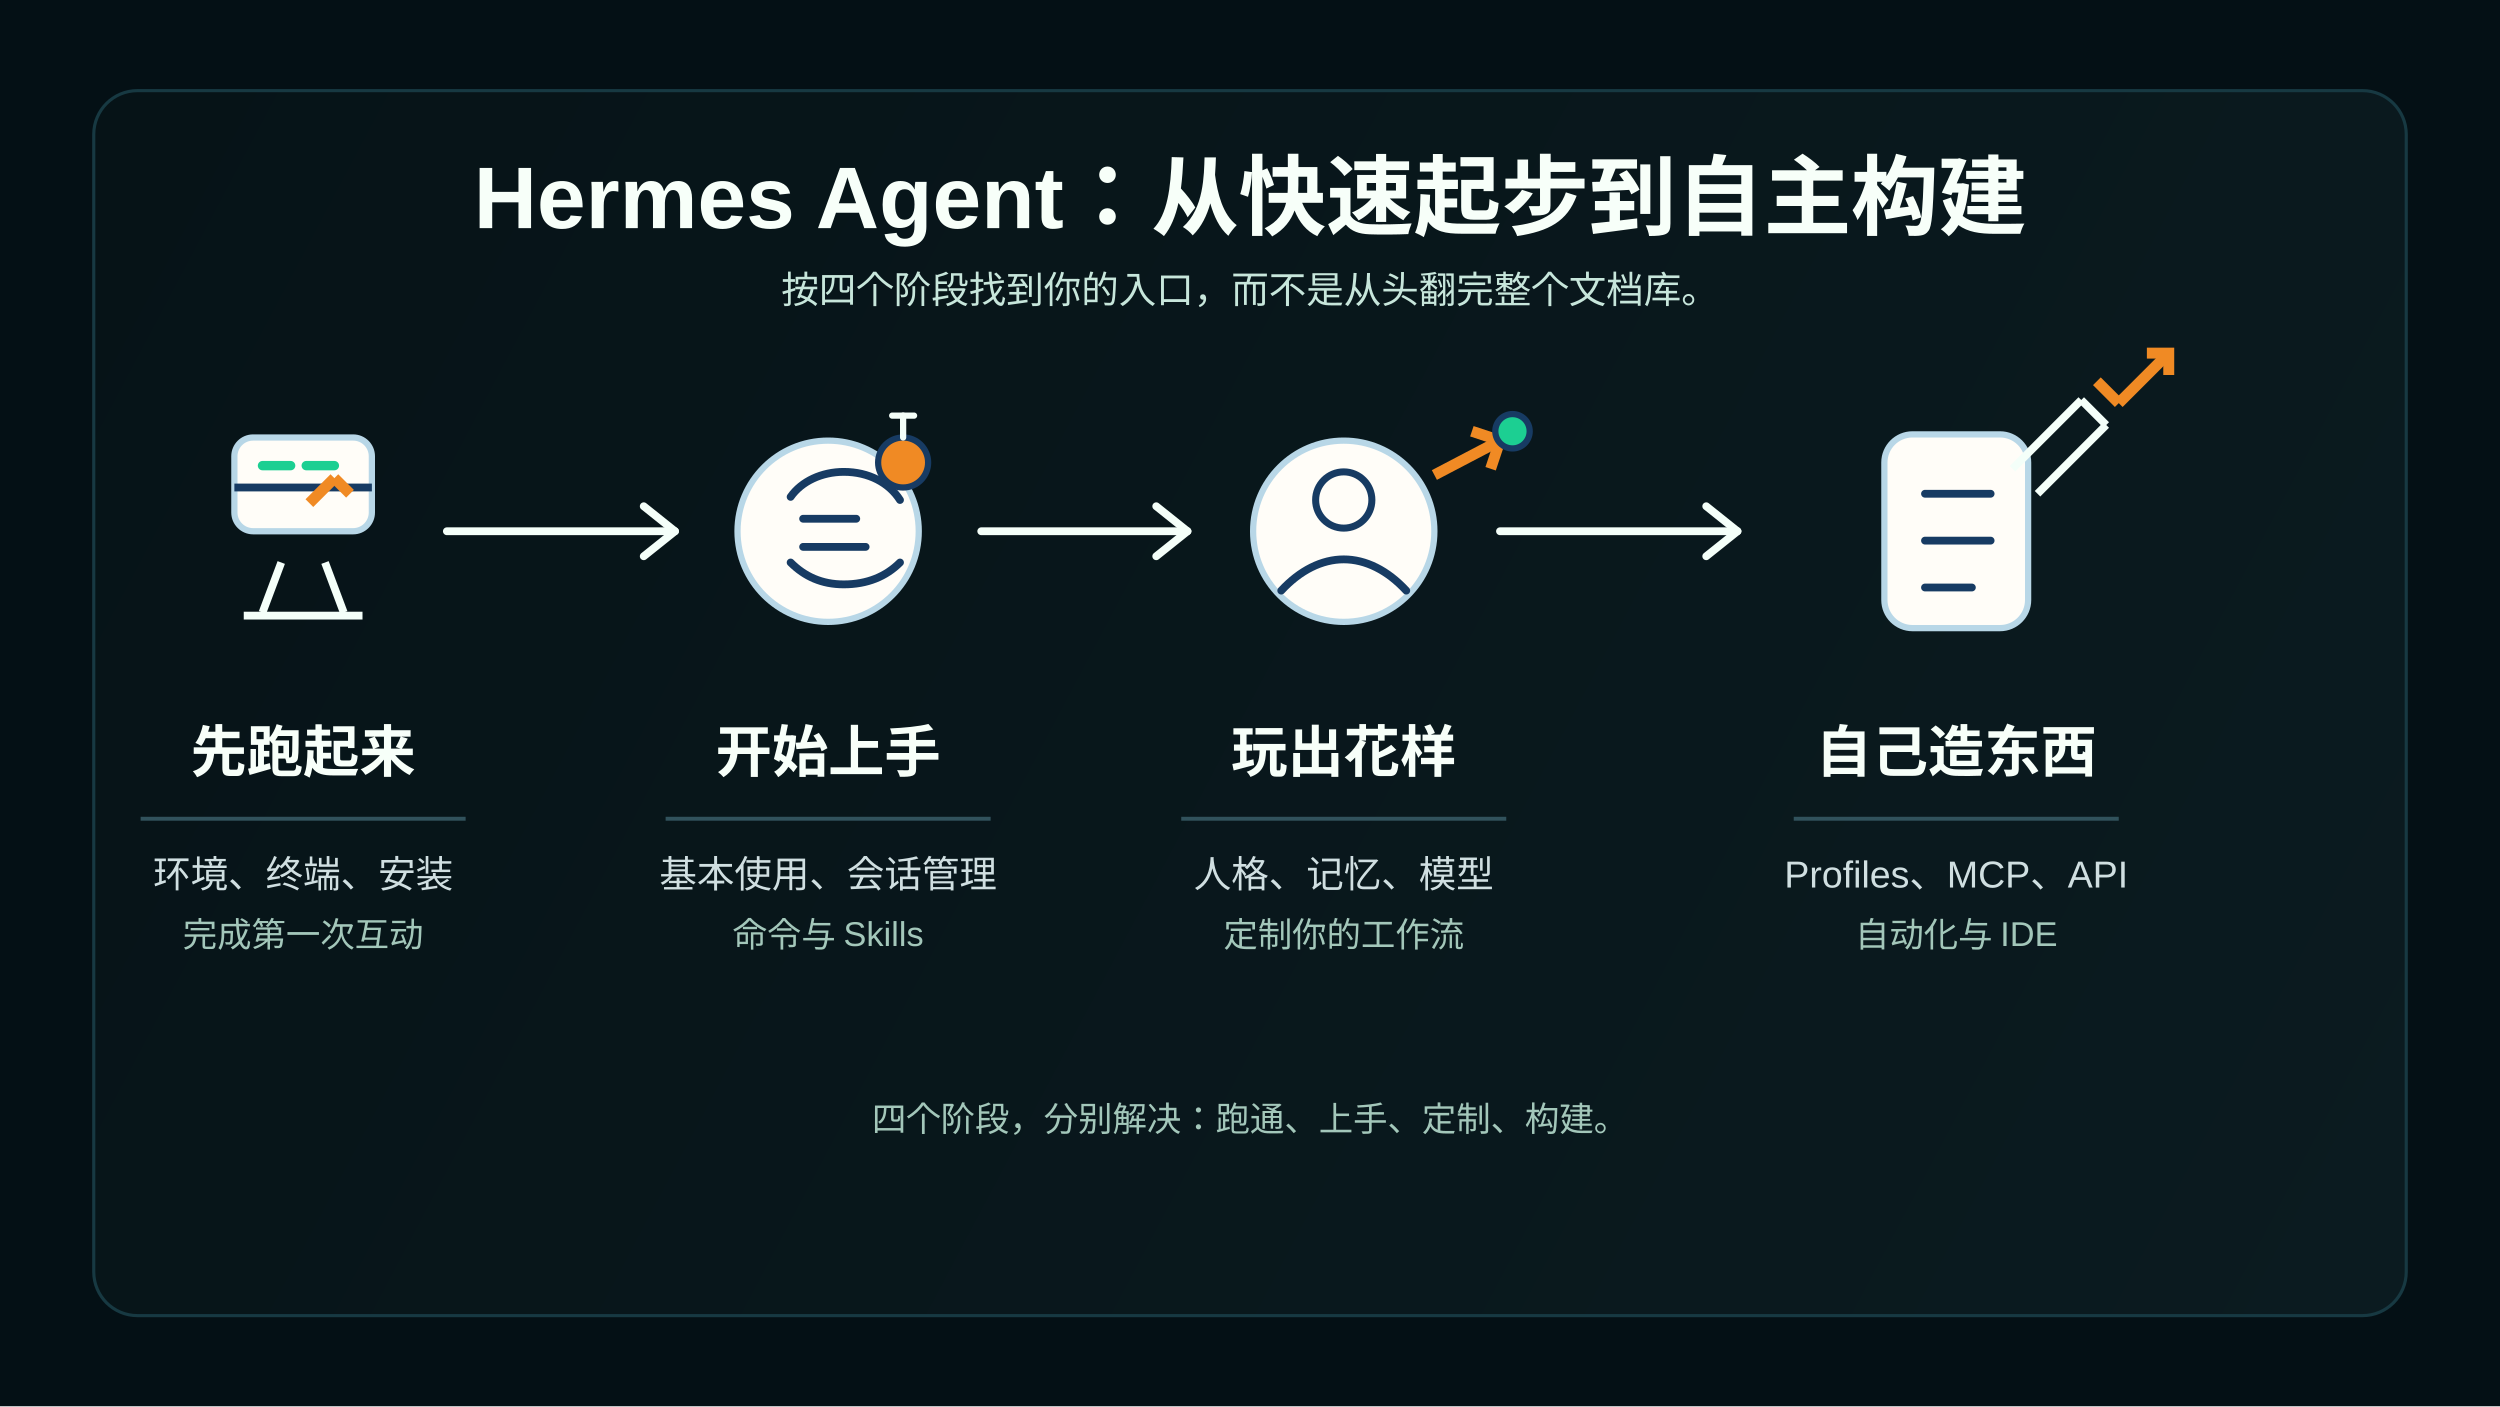
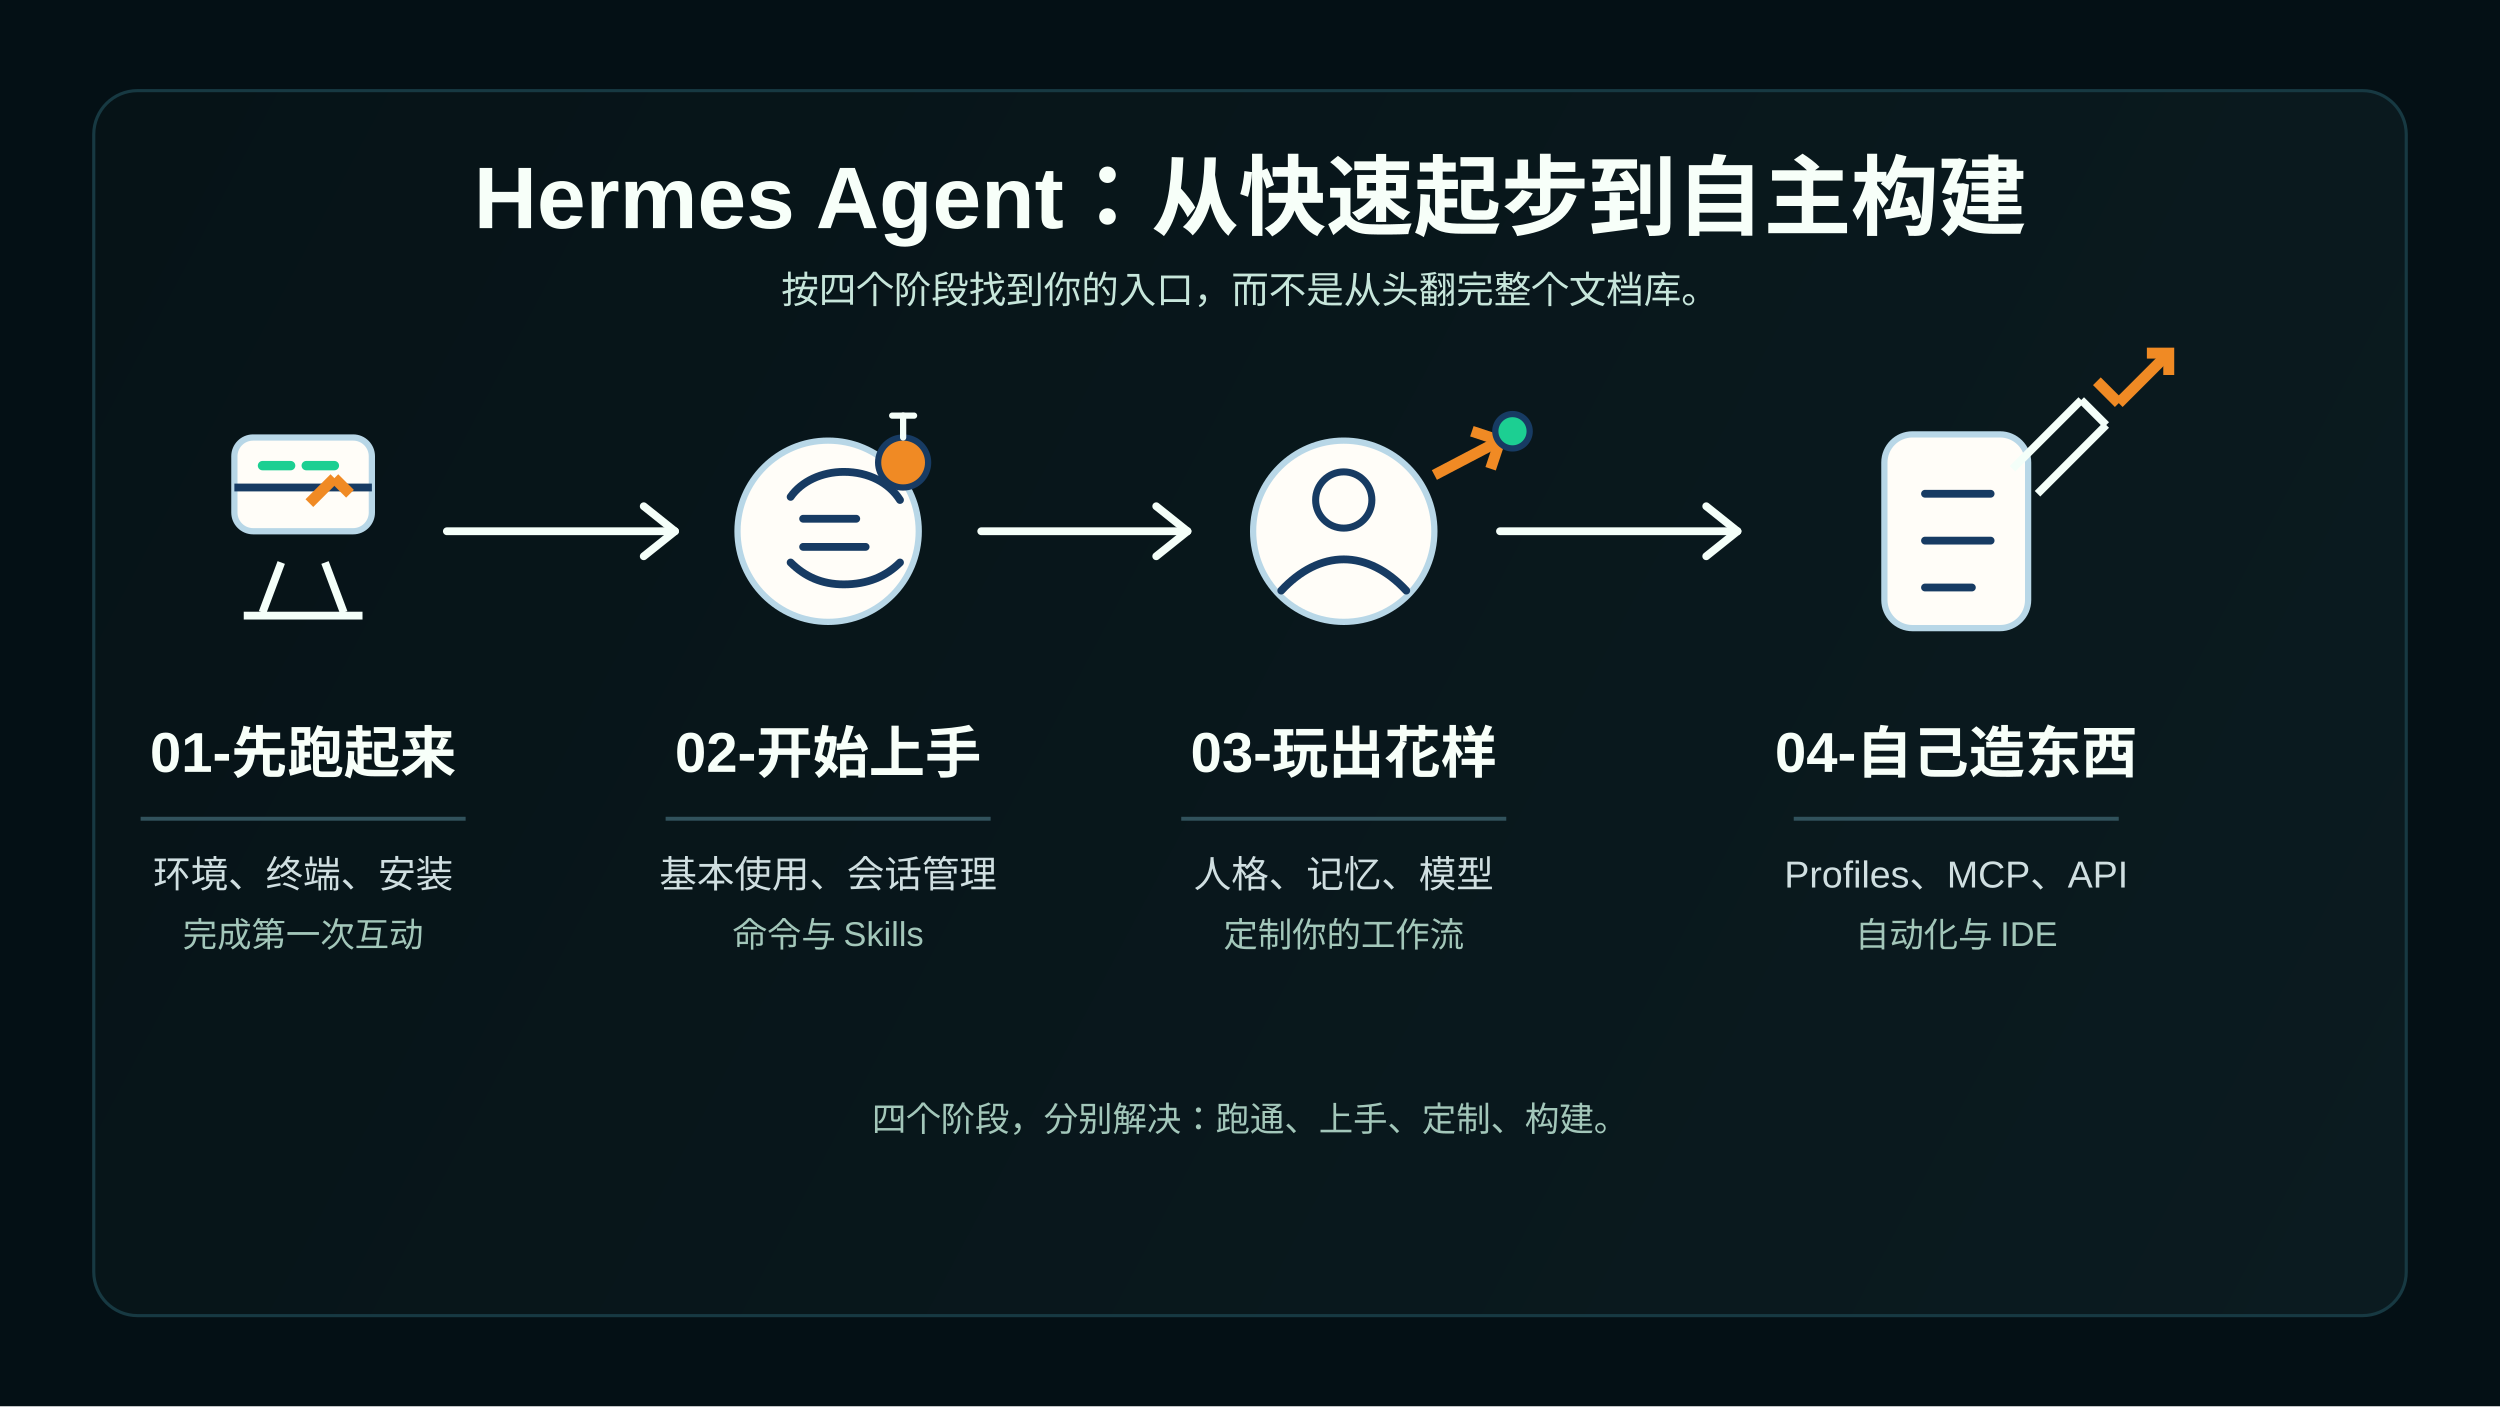
<svg xmlns="http://www.w3.org/2000/svg" width="1600" height="900" viewBox="0 0 1600 900" fill="none">
  <defs>
    <linearGradient id="bg" x1="60" y1="58" x2="1540" y2="842" gradientUnits="userSpaceOnUse">
      <stop stop-color="#061317" />
      <stop offset="1" stop-color="#0B1B20" />
    </linearGradient>
  </defs>
  <rect width="1600" height="900" fill="#041015" />
  <rect x="60" y="58" width="1480" height="784" rx="28" fill="url(#bg)" stroke="#173942" stroke-width="2" />
  <text x="800" y="146" text-anchor="middle" fill="#F7FFF9" font-size="56" font-family="Arial, PingFang SC, Microsoft YaHei, sans-serif" font-weight="700">Hermes Agent：从快速起步到自主构建</text>
  <text x="800" y="194" text-anchor="middle" fill="#C7E6DB" font-size="24" font-family="Arial, PingFang SC, Microsoft YaHei, sans-serif">按四个阶段找到你的入口，而不是从头翻完整个文档库。</text>
  <g stroke="#F4FFF9" stroke-width="5" stroke-linecap="round" stroke-linejoin="round">
    <path d="M286 340H432" />
    <path d="M412 324L432 340L412 356" />
    <path d="M628 340H760" />
    <path d="M740 324L760 340L740 356" />
    <path d="M960 340H1112" />
    <path d="M1092 324L1112 340L1092 356" />
  </g>
  <g>
    <rect x="150" y="280" width="88" height="60" rx="12" fill="#FFFDF8" stroke="#B8D7E7" stroke-width="4" />
    <path d="M150 312H238" stroke="#173B63" stroke-width="5" />
    <path d="M168 298H186" stroke="#1CCF92" stroke-width="6" stroke-linecap="round" />
    <path d="M196 298H214" stroke="#1CCF92" stroke-width="6" stroke-linecap="round" />
    <path d="M198 322L214 306" stroke="#F08A24" stroke-width="7" />
    <path d="M214 306L224 316" stroke="#F08A24" stroke-width="7" />
    <path d="M180 360L168 392" stroke="#F4FFF9" stroke-width="5" />
    <path d="M208 360L220 392" stroke="#F4FFF9" stroke-width="5" />
    <path d="M156 394H232" stroke="#F4FFF9" stroke-width="5" />
  </g>
  <g>
    <circle cx="530" cy="340" r="58" fill="#FFFDF8" stroke="#B8D7E7" stroke-width="4" />
    <path d="M506 318C513 308 526 302 540 302C556 302 569 309 576 320" stroke="#173B63" stroke-width="5" stroke-linecap="round" />
    <path d="M506 360C515 369 526 374 540 374C555 374 567 369 576 360" stroke="#173B63" stroke-width="5" stroke-linecap="round" />
    <path d="M514 332H548" stroke="#173B63" stroke-width="5" stroke-linecap="round" />
    <path d="M514 350H554" stroke="#173B63" stroke-width="5" stroke-linecap="round" />
    <circle cx="578" cy="296" r="16" fill="#F08A24" stroke="#173B63" stroke-width="4" />
    <path d="M578 280V266" stroke="#F4FFF9" stroke-width="4" stroke-linecap="round" />
    <path d="M571 266H585" stroke="#F4FFF9" stroke-width="4" stroke-linecap="round" />
  </g>
  <g>
    <circle cx="860" cy="340" r="58" fill="#FFFDF8" stroke="#B8D7E7" stroke-width="4" />
    <circle cx="860" cy="320" r="18" stroke="#173B63" stroke-width="4.5" />
    <path d="M820 378C832 365 846 358 860 358C874 358 888 365 900 378" stroke="#173B63" stroke-width="5" stroke-linecap="round" />
    <path d="M918 304L960 282" stroke="#F08A24" stroke-width="7" />
    <path d="M960 282L954 300" stroke="#F08A24" stroke-width="7" />
    <path d="M960 282L942 276" stroke="#F08A24" stroke-width="7" />
    <circle cx="968" cy="276" r="11" fill="#1CCF92" stroke="#173B63" stroke-width="4" />
  </g>
  <g>
    <rect x="1206" y="278" width="92" height="124" rx="18" fill="#FFFDF8" stroke="#B8D7E7" stroke-width="4" />
    <path d="M1232 316H1274" stroke="#173B63" stroke-width="5" stroke-linecap="round" />
    <path d="M1232 346H1274" stroke="#173B63" stroke-width="5" stroke-linecap="round" />
    <path d="M1232 376H1262" stroke="#173B63" stroke-width="5" stroke-linecap="round" />
    <path d="M1288 300L1332 256" stroke="#F4FFF9" stroke-width="5" />
    <path d="M1332 256L1348 272" stroke="#F4FFF9" stroke-width="5" />
    <path d="M1348 272L1304 316" stroke="#F4FFF9" stroke-width="5" />
    <path d="M1342 244L1356 258" stroke="#F08A24" stroke-width="7" />
    <path d="M1356 258L1388 226" stroke="#F08A24" stroke-width="7" />
    <path d="M1374 226H1388V240" stroke="#F08A24" stroke-width="7" />
  </g>
  <g>
-     <text x="194" y="494" text-anchor="middle" fill="#F7FFF9" font-size="36" font-family="Arial, PingFang SC, Microsoft YaHei, sans-serif" font-weight="700">先跑起来</text>
+     <text x="194" y="494" text-anchor="middle" fill="#F7FFF9" font-size="36" font-family="Arial, PingFang SC, Microsoft YaHei, sans-serif" font-weight="700">01-先跑起来</text>
    <path d="M90 524H298" stroke="#31525C" stroke-width="2.5" />
    <text x="194" y="568" text-anchor="middle" fill="#D0DFE1" font-size="24" font-family="Arial, PingFang SC, Microsoft YaHei, sans-serif">环境、终端、安装</text>
    <text x="194" y="606" text-anchor="middle" fill="#A3C7BA" font-size="22" font-family="Arial, PingFang SC, Microsoft YaHei, sans-serif">完成第一次互动</text>
  </g>
  <g>
-     <text x="530" y="494" text-anchor="middle" fill="#F7FFF9" font-size="36" font-family="Arial, PingFang SC, Microsoft YaHei, sans-serif" font-weight="700">开始上手</text>
+     <text x="530" y="494" text-anchor="middle" fill="#F7FFF9" font-size="36" font-family="Arial, PingFang SC, Microsoft YaHei, sans-serif" font-weight="700">02-开始上手</text>
    <path d="M426 524H634" stroke="#31525C" stroke-width="2.5" />
    <text x="530" y="568" text-anchor="middle" fill="#D0DFE1" font-size="24" font-family="Arial, PingFang SC, Microsoft YaHei, sans-serif">基本使用、会话管理</text>
    <text x="530" y="606" text-anchor="middle" fill="#A3C7BA" font-size="22" font-family="Arial, PingFang SC, Microsoft YaHei, sans-serif">命令与 Skills</text>
  </g>
  <g>
-     <text x="860" y="494" text-anchor="middle" fill="#F7FFF9" font-size="36" font-family="Arial, PingFang SC, Microsoft YaHei, sans-serif" font-weight="700">玩出花样</text>
+     <text x="860" y="494" text-anchor="middle" fill="#F7FFF9" font-size="36" font-family="Arial, PingFang SC, Microsoft YaHei, sans-serif" font-weight="700">03-玩出花样</text>
    <path d="M756 524H964" stroke="#31525C" stroke-width="2.5" />
    <text x="860" y="568" text-anchor="middle" fill="#D0DFE1" font-size="24" font-family="Arial, PingFang SC, Microsoft YaHei, sans-serif">人格、记忆、模型</text>
    <text x="860" y="606" text-anchor="middle" fill="#A3C7BA" font-size="22" font-family="Arial, PingFang SC, Microsoft YaHei, sans-serif">定制你的工作流</text>
  </g>
  <g>
-     <text x="1252" y="494" text-anchor="middle" fill="#F7FFF9" font-size="36" font-family="Arial, PingFang SC, Microsoft YaHei, sans-serif" font-weight="700">自己造东西</text>
+     <text x="1252" y="494" text-anchor="middle" fill="#F7FFF9" font-size="36" font-family="Arial, PingFang SC, Microsoft YaHei, sans-serif" font-weight="700">04-自己造东西</text>
    <path d="M1148 524H1356" stroke="#31525C" stroke-width="2.5" />
    <text x="1252" y="568" text-anchor="middle" fill="#D0DFE1" font-size="24" font-family="Arial, PingFang SC, Microsoft YaHei, sans-serif">Profiles、MCP、API</text>
    <text x="1252" y="606" text-anchor="middle" fill="#A3C7BA" font-size="22" font-family="Arial, PingFang SC, Microsoft YaHei, sans-serif">自动化与 IDE</text>
  </g>
  <text x="800" y="724" text-anchor="middle" fill="#A3C7BA" font-size="22" font-family="Arial, PingFang SC, Microsoft YaHei, sans-serif">四个阶段，分别解决：跑通、上手、定制、构建。</text>
</svg>
